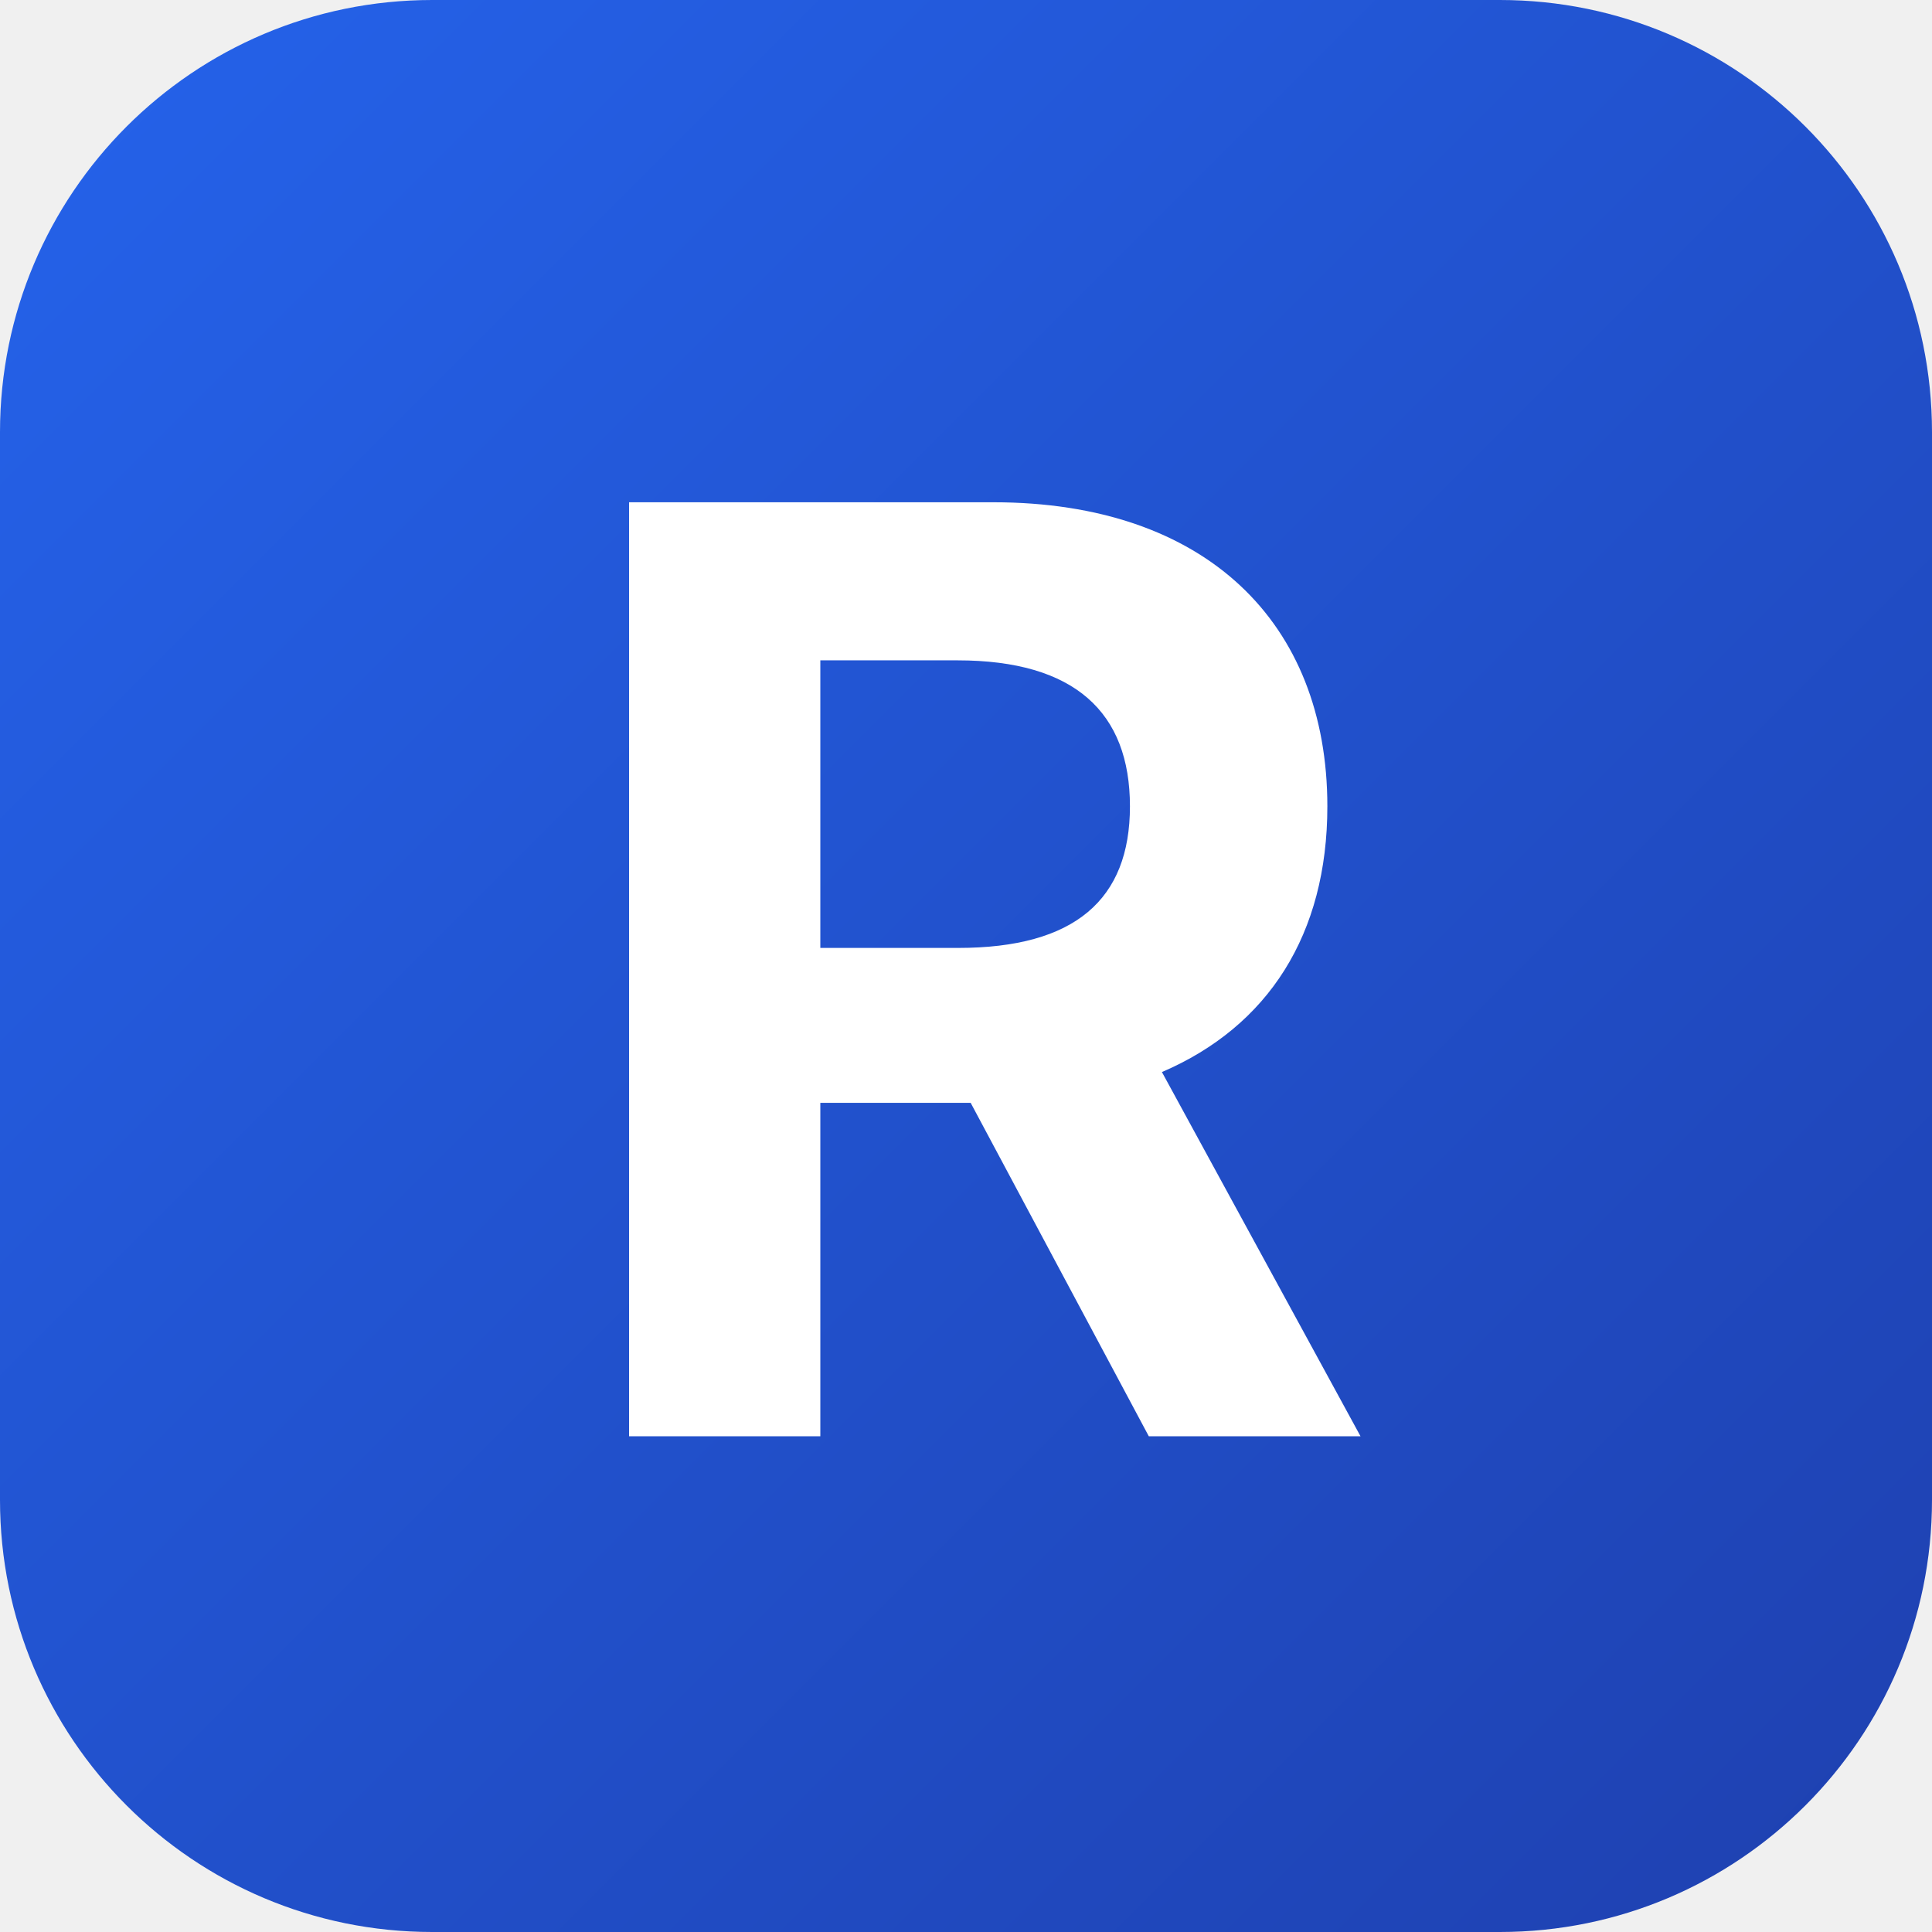
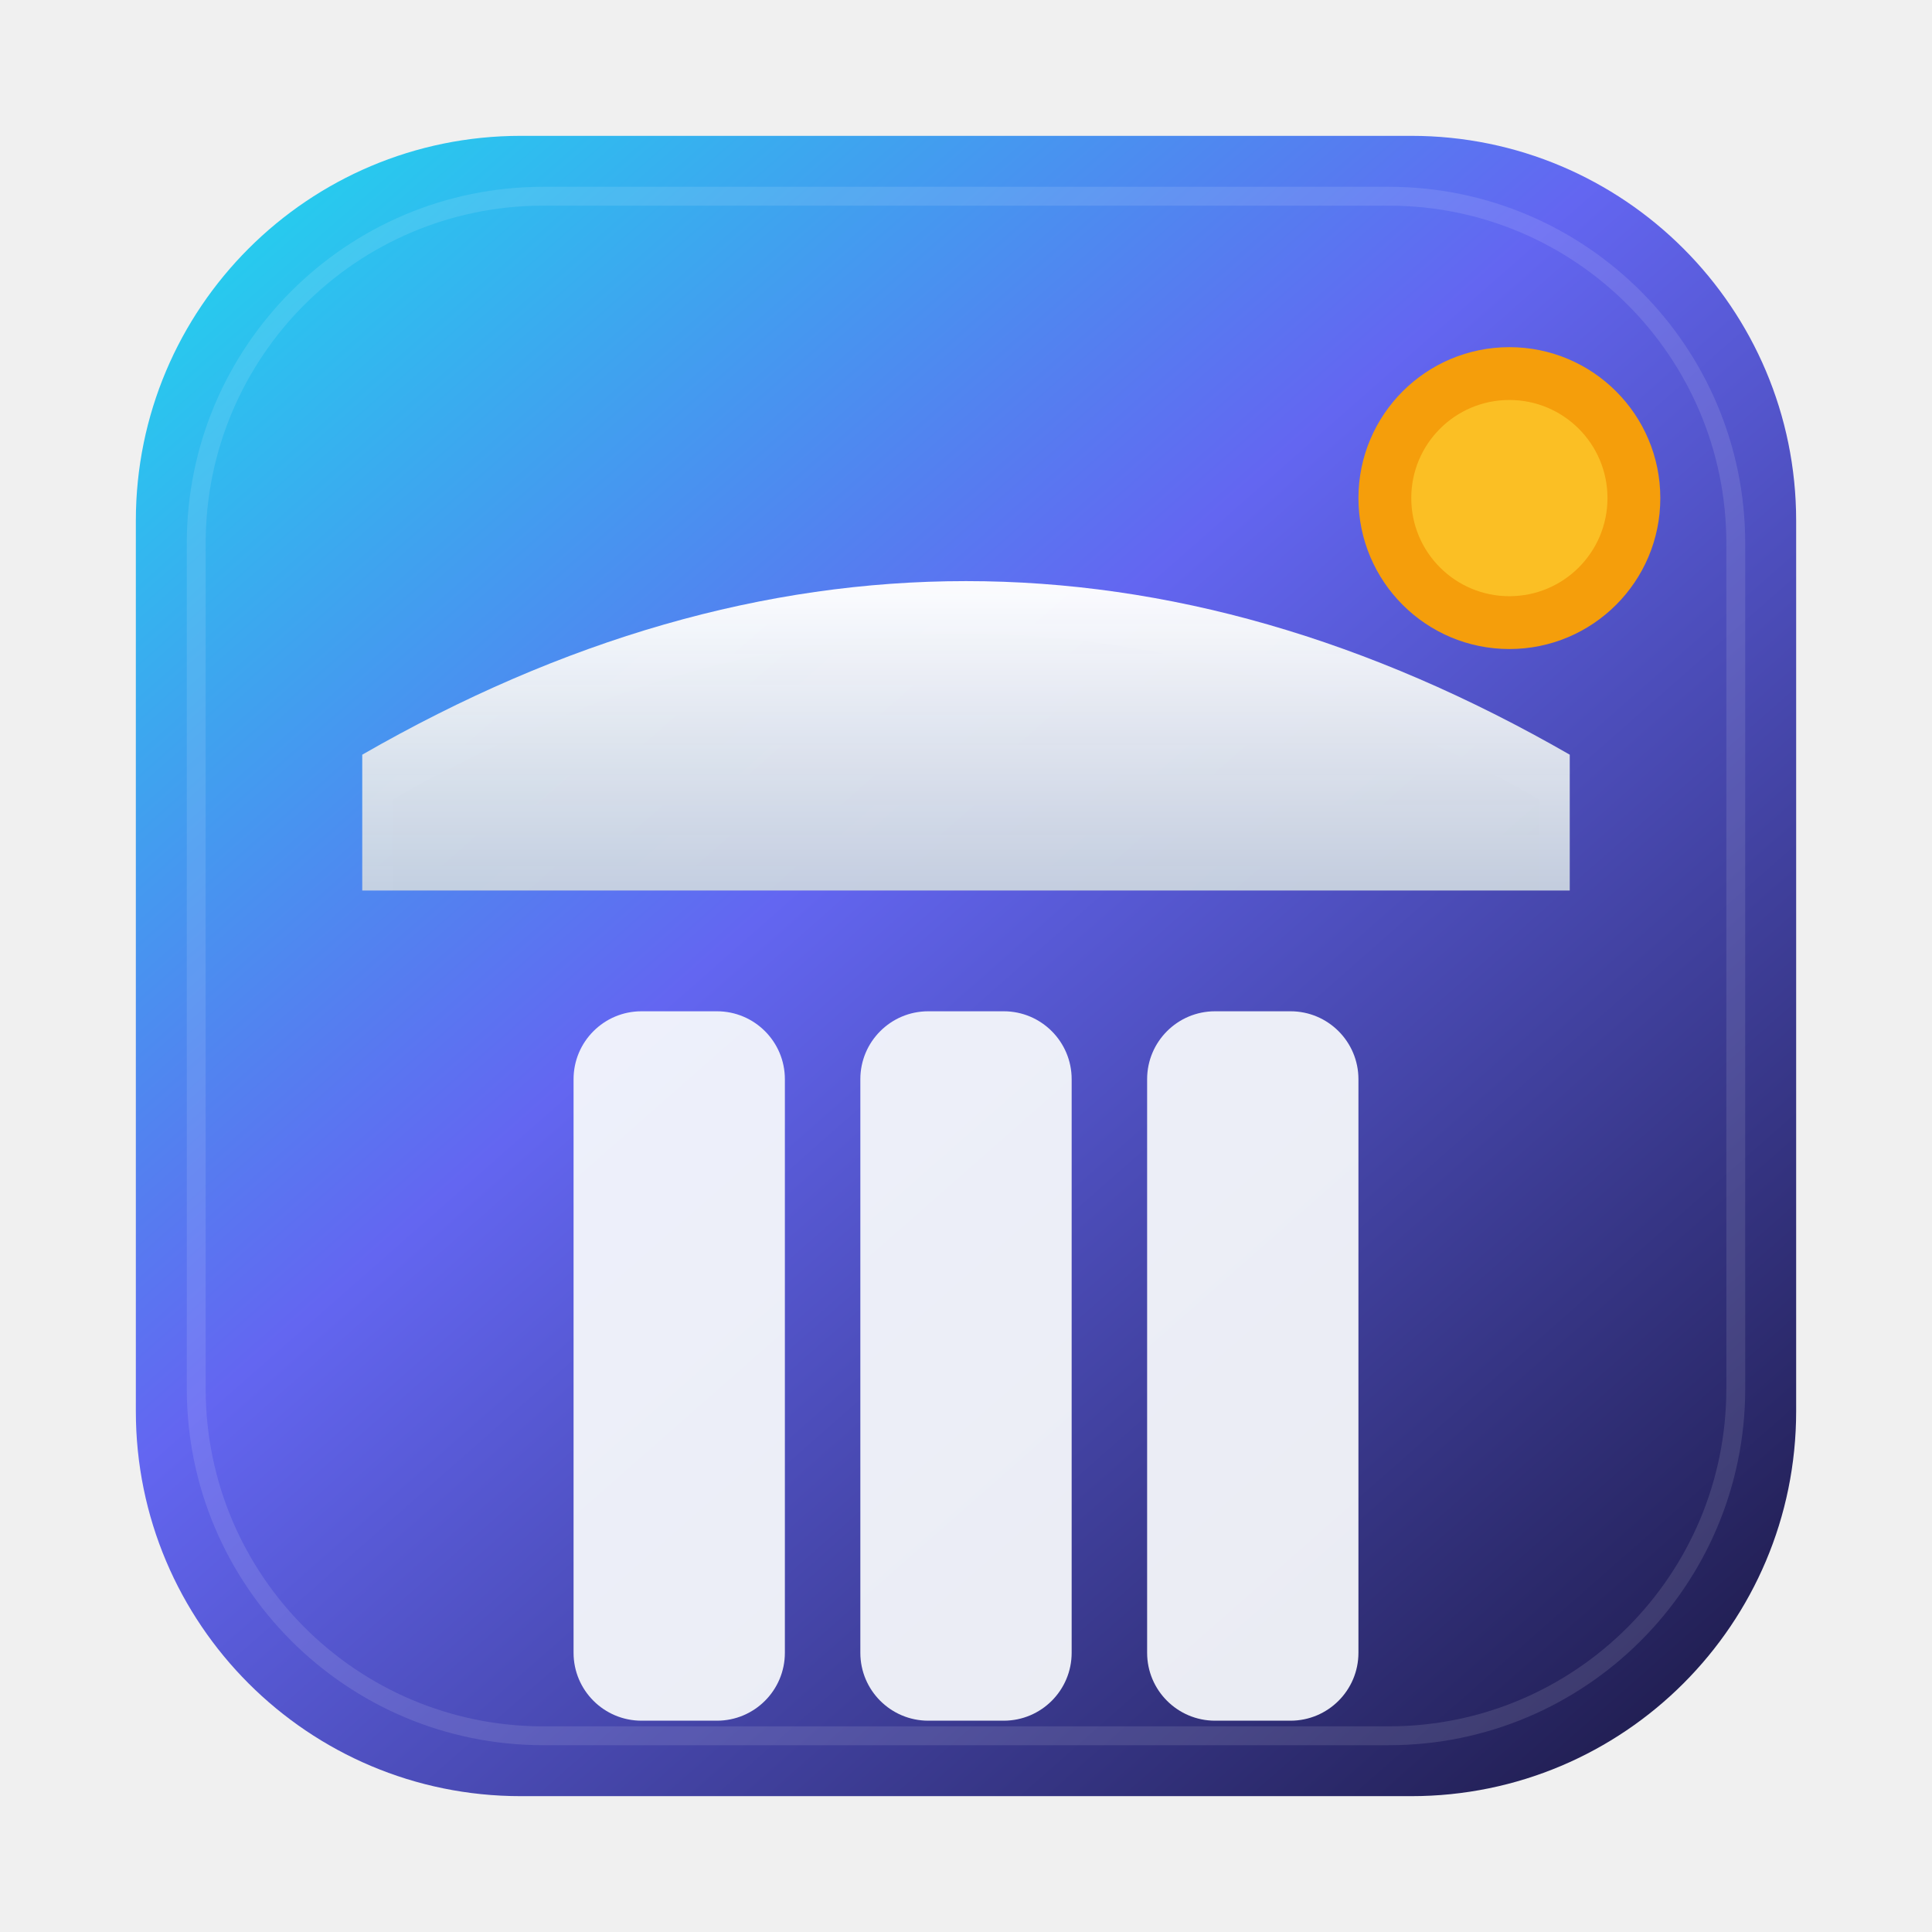
- <svg xmlns="http://www.w3.org/2000/svg" width="152" height="152" viewBox="0 0 152 152">
+ <svg xmlns="http://www.w3.org/2000/svg" width="152" height="152" viewBox="0 0 512 512" role="img" aria-label="RetailEX">
  <defs>
-     <linearGradient id="bg152" x1="0%" y1="0%" x2="100%" y2="100%">
-       <stop offset="0%" style="stop-color:#2563eb;stop-opacity:1" />
-       <stop offset="100%" style="stop-color:#1e40af;stop-opacity:1" />
+     <linearGradient id="r152-bg" x1="6%" y1="0%" x2="94%" y2="100%">
+       <stop offset="0%" stop-color="#22d3ee" />
+       <stop offset="42%" stop-color="#6366f1" />
+       <stop offset="100%" stop-color="#1e1b4b" />
+     </linearGradient>
+     <linearGradient id="r152-awn" x1="0%" y1="0%" x2="0%" y2="100%">
+       <stop offset="0%" stop-color="#ffffff" stop-opacity="0.98" />
+       <stop offset="100%" stop-color="#cbd5e1" stop-opacity="0.94" />
    </linearGradient>
  </defs>
-   <rect width="152" height="152" rx="34" fill="url(#bg152)" />
-   <text x="76" y="113" font-family="system-ui,-apple-system,sans-serif" font-size="101" font-weight="bold" fill="white" text-anchor="middle">R</text>
+   <rect x="36" y="36" width="440" height="440" rx="102" fill="url(#r152-bg)" />
+   <rect x="52" y="52" width="408" height="408" rx="92" fill="none" stroke="#ffffff" stroke-opacity="0.11" stroke-width="5" />
+   <path d="M 104 212 Q 256 124 408 212 L 408 236 L 104 236 Z" fill="#000" opacity="0.1" />
+   <path d="M 96 200 Q 256 108 416 200 L 416 236 L 96 236 Z" fill="url(#r152-awn)" />
+   <rect x="152" y="268" width="56" height="188" rx="18" fill="#f8fafc" fill-opacity="0.93" />
+   <rect x="228" y="268" width="56" height="188" rx="18" fill="#f8fafc" fill-opacity="0.93" />
+   <rect x="304" y="268" width="56" height="188" rx="18" fill="#f8fafc" fill-opacity="0.93" />
+   <circle cx="400" cy="132" r="40" fill="#f59e0b" />
+   <circle cx="400" cy="132" r="26" fill="#fbbf24" />
</svg>
